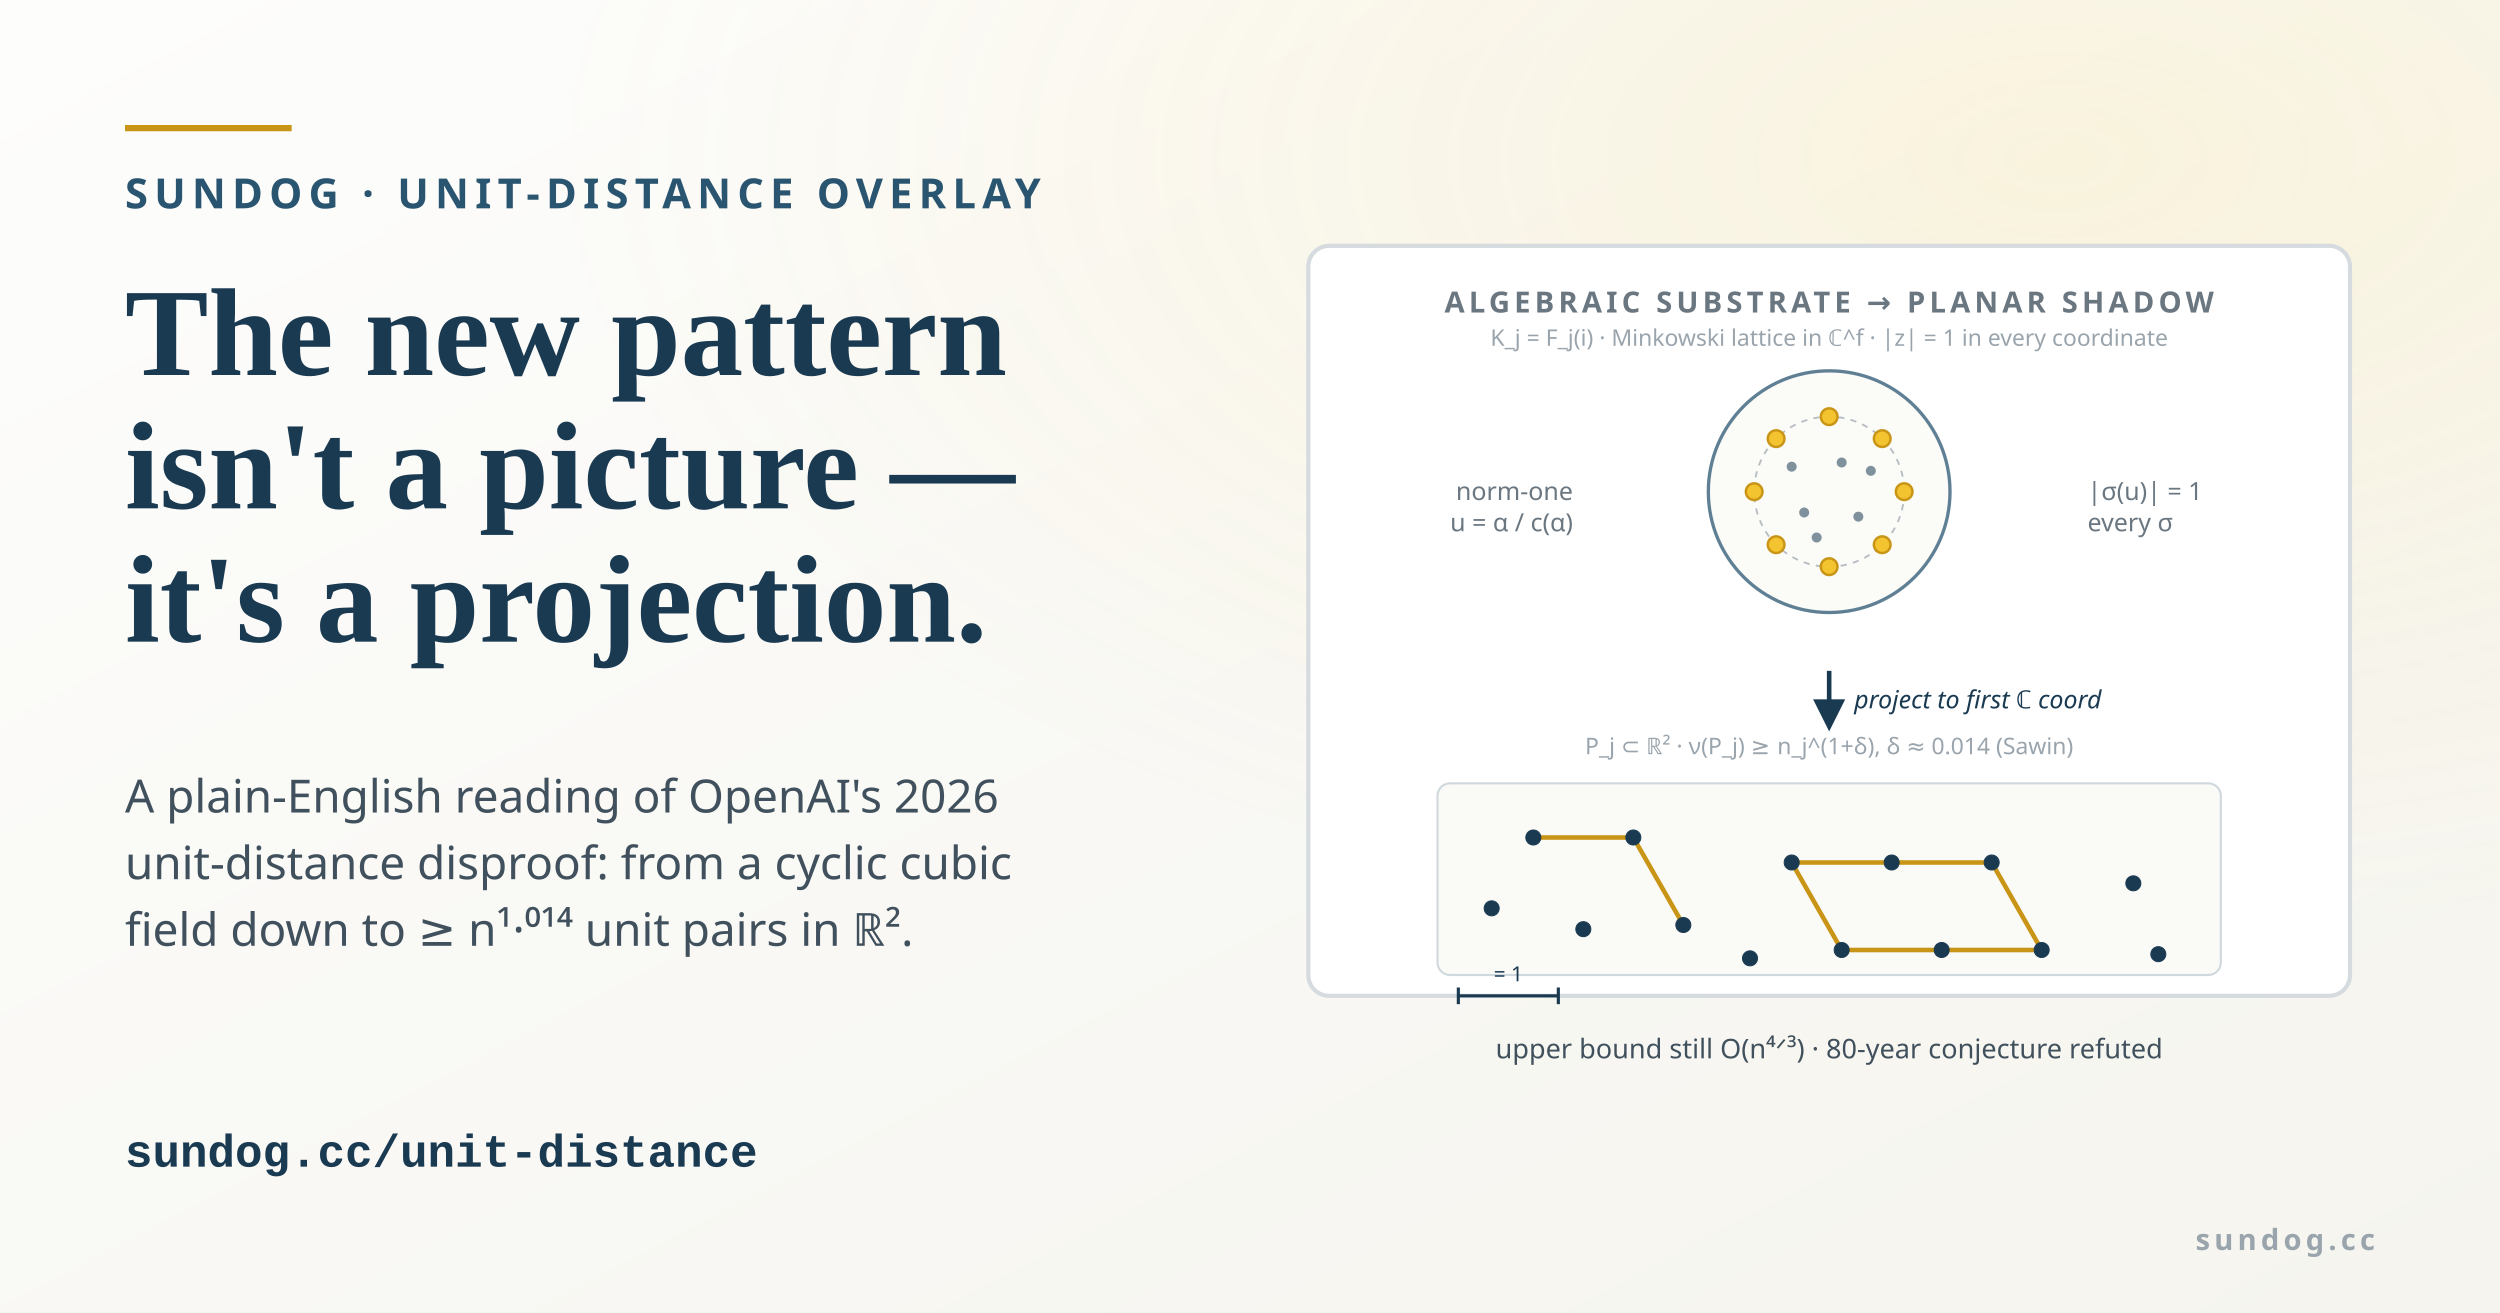
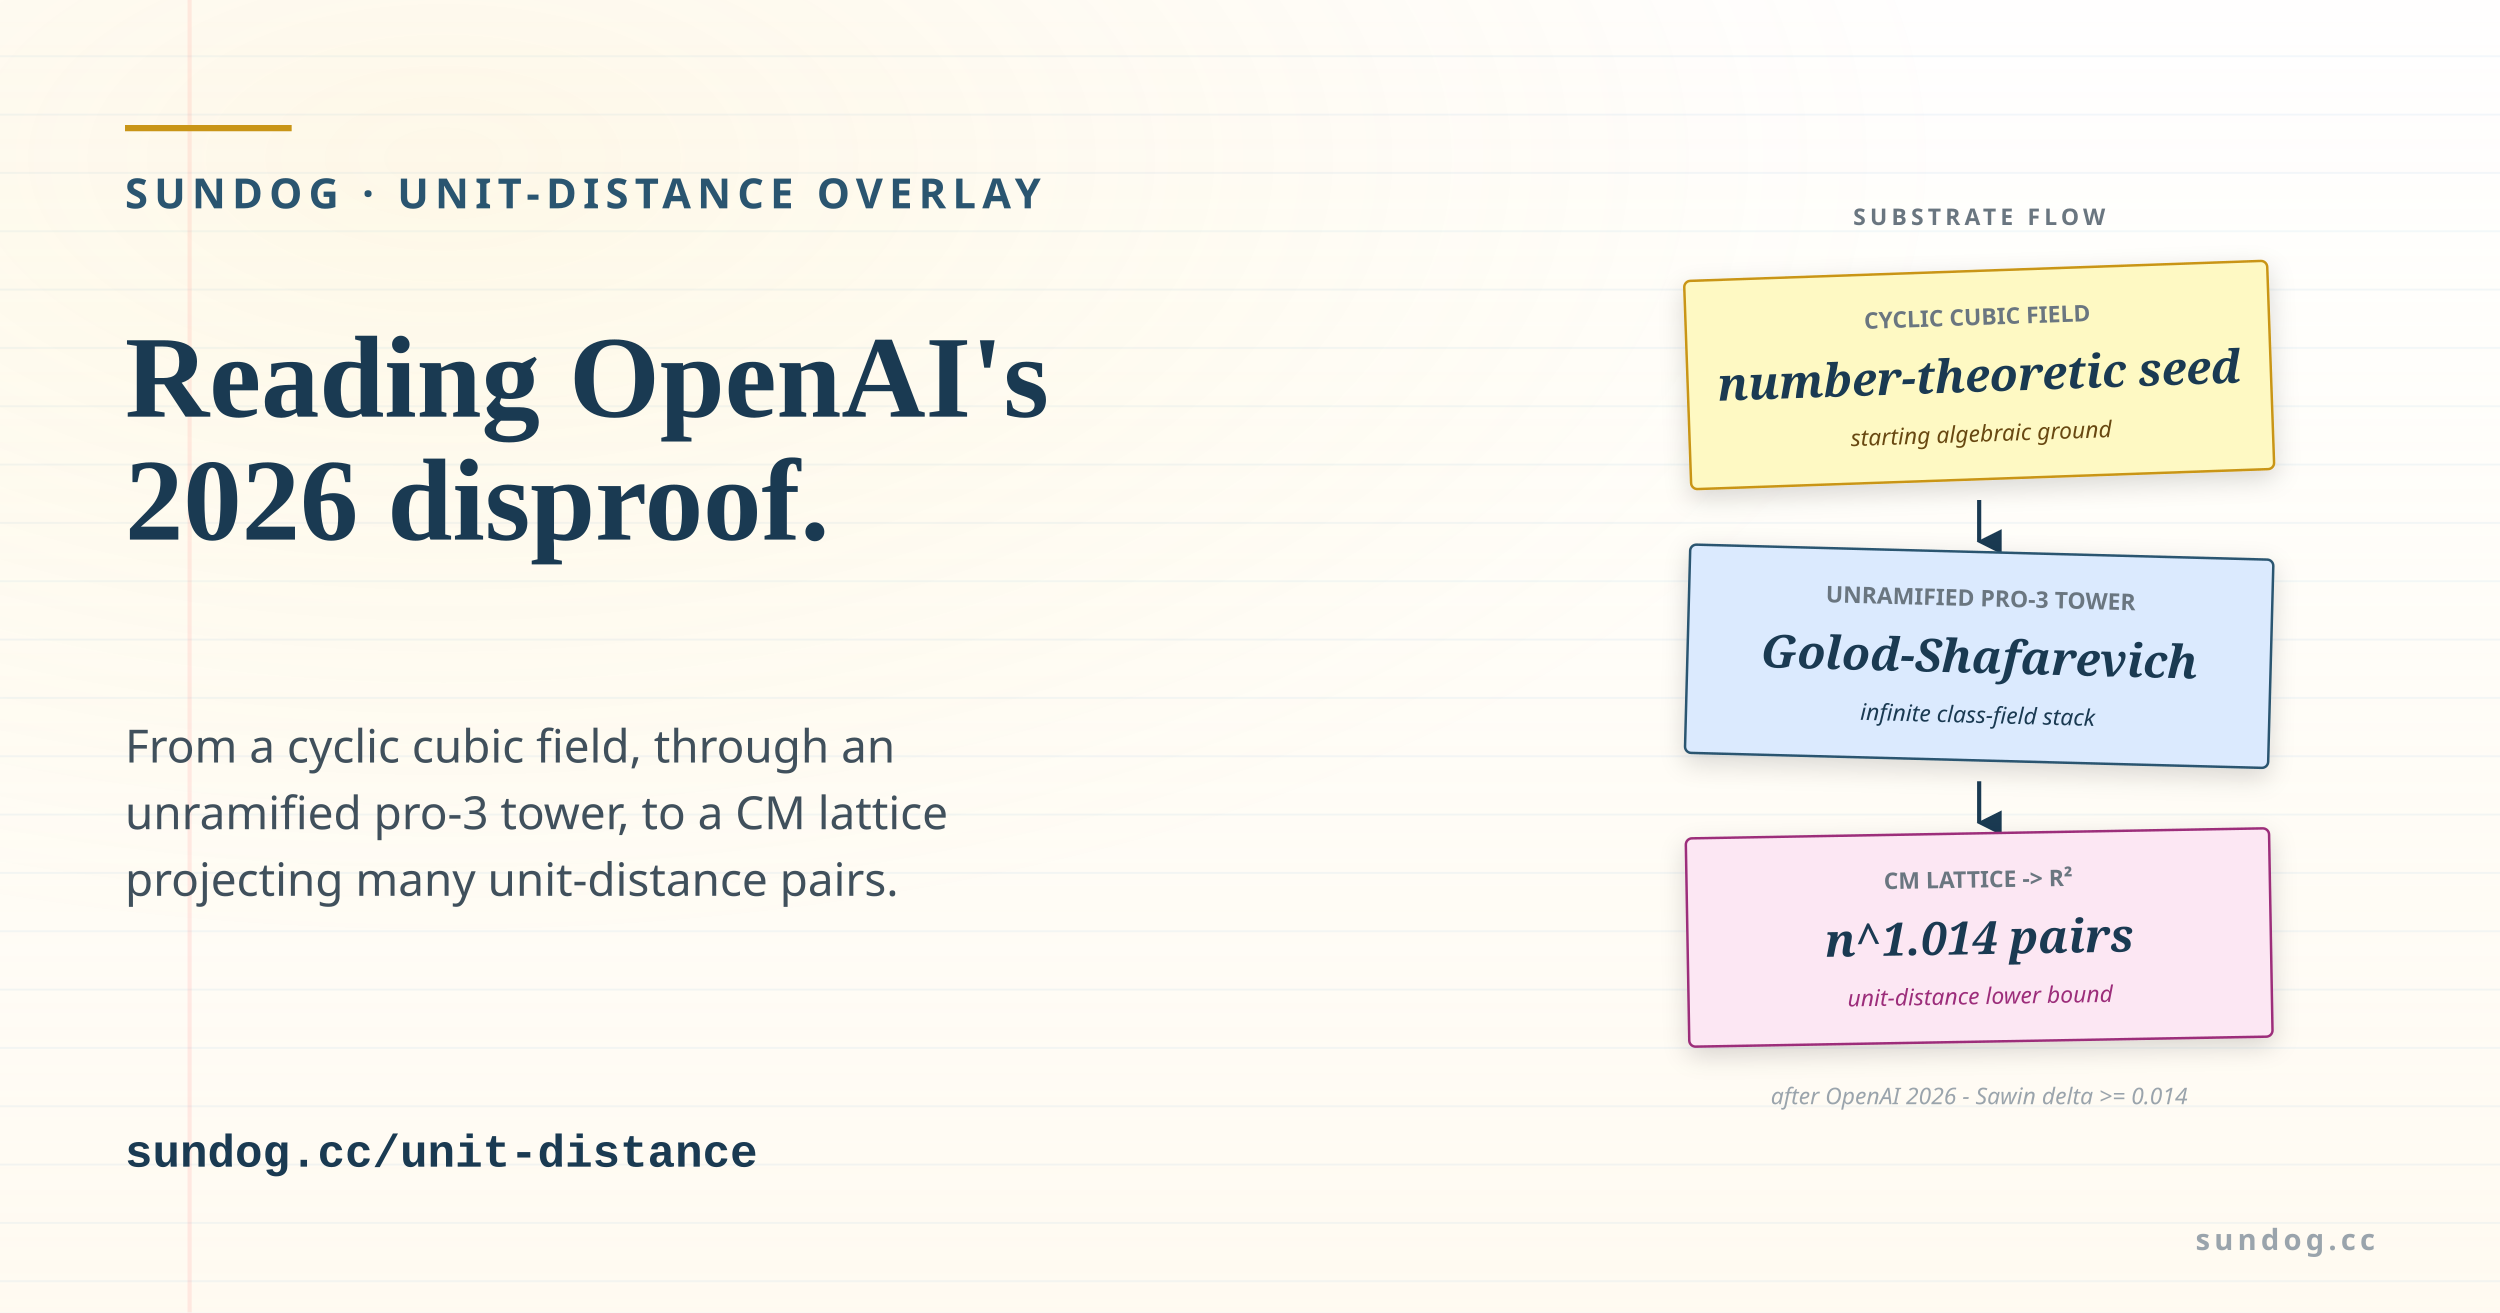
<svg xmlns="http://www.w3.org/2000/svg" viewBox="0 0 1200 630" width="1200" height="630">
  <defs>
-     <linearGradient id="bg" x1="0" y1="0" x2="1" y2="1">
-       <stop offset="0%" stop-color="#FDFDFC" />
-       <stop offset="100%" stop-color="#F5F4EE" />
+     <linearGradient id="paper" x1="0" y1="0" x2="0" y2="1">
+       <stop offset="0%" stop-color="#FFFFFF" stop-opacity="0.72" />
+       <stop offset="100%" stop-color="#FFFAF0" stop-opacity="0.94" />
    </linearGradient>
-     <radialGradient id="halo" cx="0.82" cy="0.12" r="0.6">
-       <stop offset="0%" stop-color="#F4C430" stop-opacity="0.12" />
+     <pattern id="ruled" x="0" y="0" width="1200" height="28" patternUnits="userSpaceOnUse">
+       <line x1="0" y1="27" x2="1200" y2="27" stroke="#63A3DC" stroke-opacity="0.075" stroke-width="1" />
+     </pattern>
+     <radialGradient id="halo" cx="0.18" cy="0.12" r="0.6">
+       <stop offset="0%" stop-color="#F4C430" stop-opacity="0.10" />
      <stop offset="100%" stop-color="#F4C430" stop-opacity="0" />
    </radialGradient>
-     <marker id="arrowhead" viewBox="0 0 10 10" refX="8" refY="5" markerWidth="7" markerHeight="7" orient="auto-start-reverse">
-       <path d="M 0 0 L 10 5 L 0 10 z" fill="#1A3A52" />
+     <filter id="cardShadow" x="-10%" y="-10%" width="120%" height="125%">
+       <feGaussianBlur in="SourceAlpha" stdDeviation="6" />
+       <feOffset dx="0" dy="4" />
+       <feComponentTransfer>
+         <feFuncA type="linear" slope="0.15" />
+       </feComponentTransfer>
+       <feMerge>
+         <feMergeNode />
+         <feMergeNode in="SourceGraphic" />
+       </feMerge>
+     </filter>
+   </defs>
+   <rect width="1200" height="630" fill="#FEFDFB" />
+   <rect width="1200" height="630" fill="url(#paper)" />
+   <rect width="1200" height="630" fill="url(#ruled)" />
+   <rect x="90" y="0" width="2" height="630" fill="#FF6363" fill-opacity="0.12" />
+   <rect width="1200" height="630" fill="url(#halo)" />
+   <rect x="60" y="60" width="80" height="3" fill="#C99517" />
+   <text x="60" y="100" font-family="Verdana, Geneva, sans-serif" font-size="20" font-weight="700" fill="#2A5570" letter-spacing="3">SUNDOG · UNIT-DISTANCE OVERLAY</text>
+   <text x="60" y="200" font-family="Georgia, 'Times New Roman', serif" font-size="56" font-weight="700" fill="#1A3A52">Reading OpenAI's</text>
+   <text x="60" y="259" font-family="Georgia, 'Times New Roman', serif" font-size="56" font-weight="700" fill="#1A3A52">2026 disproof.</text>
+   <text x="60" y="366" font-family="Verdana, Geneva, sans-serif" font-size="22" font-weight="400" fill="#40505C">From a cyclic cubic field, through an</text>
+   <text x="60" y="398" font-family="Verdana, Geneva, sans-serif" font-size="22" font-weight="400" fill="#40505C">unramified pro-3 tower, to a CM lattice</text>
+   <text x="60" y="430" font-family="Verdana, Geneva, sans-serif" font-size="22" font-weight="400" fill="#40505C">projecting many unit-distance pairs.</text>
+   <text x="60" y="560" font-family="Courier New, Courier, monospace" font-size="22" font-weight="700" fill="#1A3A52">sundog.cc/unit-distance</text>
+   <g transform="translate(770, 120)">
+     <text x="180" y="-12" font-family="Verdana, sans-serif" font-size="11" font-weight="700" letter-spacing="2" fill="#6A7680" text-anchor="middle">SUBSTRATE FLOW</text>
+     <g transform="rotate(-2, 180, 60)">
+       <rect x="40" y="10" width="280" height="100" rx="3" fill="#FEF9C3" stroke="#C99517" stroke-width="1.2" filter="url(#cardShadow)" />
+       <text x="180" y="36" font-family="Verdana, sans-serif" font-size="11" font-weight="700" fill="#6A7680" text-anchor="middle">CYCLIC CUBIC FIELD</text>
+       <text x="180" y="68" font-family="Georgia, serif" font-size="22" font-weight="700" fill="#1A3A52" text-anchor="middle" font-style="italic">number-theoretic seed</text>
+       <text x="180" y="92" font-family="Verdana, sans-serif" font-size="11" fill="#684811" text-anchor="middle" font-style="italic">starting algebraic ground</text>
+     </g>
+     <g transform="translate(170, 120)">
+       <line x1="10" y1="0" x2="10" y2="20" stroke="#1A3A52" stroke-width="2" marker-end="url(#arrowdown)" />
+     </g>
+     <g transform="rotate(1.5, 180, 195)">
+       <rect x="40" y="145" width="280" height="100" rx="3" fill="#DBEAFE" stroke="#2A5570" stroke-width="1.2" filter="url(#cardShadow)" />
+       <text x="180" y="171" font-family="Verdana, sans-serif" font-size="11" font-weight="700" fill="#6A7680" text-anchor="middle">UNRAMIFIED PRO-3 TOWER</text>
+       <text x="180" y="203" font-family="Georgia, serif" font-size="22" font-weight="700" fill="#1A3A52" text-anchor="middle" font-style="italic">Golod-Shafarevich</text>
+       <text x="180" y="227" font-family="Verdana, sans-serif" font-size="11" fill="#1A3A52" text-anchor="middle" font-style="italic">infinite class-field stack</text>
+     </g>
+     <g transform="translate(170, 255)">
+       <line x1="10" y1="0" x2="10" y2="20" stroke="#1A3A52" stroke-width="2" marker-end="url(#arrowdown)" />
+     </g>
+     <g transform="rotate(-1, 180, 330)">
+       <rect x="40" y="280" width="280" height="100" rx="3" fill="#FCE7F3" stroke="#9C2D7A" stroke-width="1.2" filter="url(#cardShadow)" />
+       <text x="180" y="306" font-family="Verdana, sans-serif" font-size="11" font-weight="700" fill="#6A7680" text-anchor="middle">CM LATTICE -&gt; R²</text>
+       <text x="180" y="338" font-family="Georgia, serif" font-size="22" font-weight="700" fill="#1A3A52" text-anchor="middle" font-style="italic">n^1.014 pairs</text>
+       <text x="180" y="362" font-family="Verdana, sans-serif" font-size="11" fill="#9C2D7A" text-anchor="middle" font-style="italic">unit-distance lower bound</text>
+     </g>
+     <text x="180" y="410" font-family="Verdana, sans-serif" font-size="11" fill="#9AA4AC" text-anchor="middle" font-style="italic">after OpenAI 2026 - Sawin delta &gt;= 0.014</text>
+   </g>
+   <defs>
+     <marker id="arrowdown" viewBox="0 0 10 10" refX="5" refY="9" markerWidth="6" markerHeight="6" orient="auto">
+       <path d="M 0,0 L 10,0 L 5,10 z" fill="#1A3A52" />
    </marker>
  </defs>
-   <rect width="1200" height="630" fill="url(#bg)" />
-   <rect width="1200" height="630" fill="url(#halo)" />
-   <rect x="60" y="60" width="80" height="3" fill="#C99517" />
-   <text x="60" y="100" font-family="Verdana, Geneva, sans-serif" font-size="20" font-weight="700" letter-spacing="3" fill="#2A5570">
-     SUNDOG · UNIT-DISTANCE OVERLAY
-   </text>
-   <text x="60" y="180" font-family="Georgia, 'Times New Roman', serif" font-size="60" font-weight="700" fill="#1A3A52">
-     The new pattern
-   </text>
-   <text x="60" y="244" font-family="Georgia, 'Times New Roman', serif" font-size="60" font-weight="700" fill="#1A3A52">
-     isn't a picture —
-   </text>
-   <text x="60" y="308" font-family="Georgia, 'Times New Roman', serif" font-size="60" font-weight="700" fill="#1A3A52">
-     it's a projection.
-   </text>
-   <text x="60" y="390" font-family="Verdana, Geneva, sans-serif" font-size="22" fill="#40505C">
-     A plain-English reading of OpenAI's 2026
-   </text>
-   <text x="60" y="422" font-family="Verdana, Geneva, sans-serif" font-size="22" fill="#40505C">
-     unit-distance disproof: from a cyclic cubic
-   </text>
-   <text x="60" y="454" font-family="Verdana, Geneva, sans-serif" font-size="22" fill="#40505C">
-     field down to ≥ n¹·⁰¹⁴ unit pairs in ℝ².
-   </text>
-   <text x="60" y="560" font-family="Courier New, Courier, monospace" font-size="22" font-weight="700" fill="#1A3A52">
-     sundog.cc/unit-distance
-   </text>
-   <g transform="translate(640, 130)">
-     <rect x="-12" y="-12" width="500" height="360" rx="10" fill="#FFFFFF" stroke="#D6DBDF" stroke-width="2" />
-     <text x="238" y="20" font-family="Verdana, Geneva, sans-serif" font-size="14" font-weight="700" letter-spacing="2" fill="#6A7680" text-anchor="middle">
-       ALGEBRAIC SUBSTRATE → PLANAR SHADOW
-     </text>
-     <g transform="translate(0, 36)">
-       <text x="238" y="0" font-family="Verdana, Geneva, sans-serif" font-size="11" fill="#9AA4AC" text-anchor="middle">
-         K_j = F_j(i) · Minkowski lattice in ℂ^f · |z| = 1 in every coordinate
-       </text>
-       <circle cx="238" cy="70" r="58" fill="#FAFAF6" stroke="#2A5570" stroke-width="1.6" opacity="0.75" />
-       <circle cx="238" cy="70" r="36" fill="none" stroke="#9AA4AC" stroke-width="0.9" stroke-dasharray="3 3" opacity="0.7" />
-       <g>
-         <circle cx="274.00" cy="70.00" r="4" fill="#F4C430" stroke="#C99517" stroke-width="1.2" />
-         <circle cx="263.46" cy="95.46" r="4" fill="#F4C430" stroke="#C99517" stroke-width="1.2" />
-         <circle cx="238.00" cy="106.00" r="4" fill="#F4C430" stroke="#C99517" stroke-width="1.2" />
-         <circle cx="212.54" cy="95.46" r="4" fill="#F4C430" stroke="#C99517" stroke-width="1.2" />
-         <circle cx="202.00" cy="70.00" r="4" fill="#F4C430" stroke="#C99517" stroke-width="1.2" />
-         <circle cx="212.54" cy="44.54" r="4" fill="#F4C430" stroke="#C99517" stroke-width="1.2" />
-         <circle cx="238.00" cy="34.00" r="4" fill="#F4C430" stroke="#C99517" stroke-width="1.2" />
-         <circle cx="263.46" cy="44.54" r="4" fill="#F4C430" stroke="#C99517" stroke-width="1.2" />
-       </g>
-       <g fill="#1A3A52" opacity="0.55">
-         <circle cx="220" cy="58" r="2.4" />
-         <circle cx="252" cy="82" r="2.4" />
-         <circle cx="232" cy="92" r="2.4" />
-         <circle cx="258" cy="60" r="2.4" />
-         <circle cx="226" cy="80" r="2.4" />
-         <circle cx="244" cy="56" r="2.4" />
-       </g>
-       <text x="115" y="74" font-family="Verdana, Geneva, sans-serif" font-size="12" fill="#6A7680" text-anchor="end">
-         norm-one
-       </text>
-       <text x="115" y="89" font-family="Verdana, Geneva, sans-serif" font-size="12" fill="#6A7680" text-anchor="end">
-         u = α / c(α)
-       </text>
-       <text x="362" y="74" font-family="Verdana, Geneva, sans-serif" font-size="12" fill="#6A7680">
-         |σ(u)| = 1
-       </text>
-       <text x="362" y="89" font-family="Verdana, Geneva, sans-serif" font-size="12" fill="#6A7680">
-         every σ
-       </text>
-     </g>
-     <g transform="translate(238, 192)">
-       <line x1="0" y1="0" x2="0" y2="26" stroke="#1A3A52" stroke-width="2.2" marker-end="url(#arrowhead)" />
-       <text x="12" y="18" font-family="Verdana, Geneva, sans-serif" font-size="12" font-style="italic" fill="#1A3A52">
-         project to first ℂ coord
-       </text>
-     </g>
-     <g transform="translate(0, 232)">
-       <text x="238" y="0" font-family="Verdana, Geneva, sans-serif" font-size="11" fill="#9AA4AC" text-anchor="middle">
-         P_j ⊂ ℝ²  ·  ν(P_j) ≥ n_j^(1+δ),  δ ≈ 0.014  (Sawin)
-       </text>
-       <rect x="50" y="14" width="376" height="92" rx="6" fill="#FAFAF6" stroke="#CFD8DC" stroke-width="1" />
-       <g>
-         <line x1="96" y1="40" x2="144" y2="40" stroke="#C99517" stroke-width="2.2" />
-         <line x1="144" y1="40" x2="168" y2="82" stroke="#C99517" stroke-width="2.2" />
-         <line x1="220" y1="52" x2="268" y2="52" stroke="#C99517" stroke-width="2.2" />
-         <line x1="268" y1="52" x2="316" y2="52" stroke="#C99517" stroke-width="2.2" />
-         <line x1="316" y1="52" x2="340" y2="94" stroke="#C99517" stroke-width="2.2" />
-         <line x1="220" y1="52" x2="244" y2="94" stroke="#C99517" stroke-width="2.2" />
-         <line x1="244" y1="94" x2="292" y2="94" stroke="#C99517" stroke-width="2.2" />
-         <line x1="292" y1="94" x2="340" y2="94" stroke="#C99517" stroke-width="2.2" />
-       </g>
-       <g fill="#1A3A52" stroke="#1A3A52" stroke-width="0.5">
-         <circle cx="96" cy="40" r="3.6" />
-         <circle cx="144" cy="40" r="3.6" />
-         <circle cx="168" cy="82" r="3.6" />
-         <circle cx="120" cy="84" r="3.6" />
-         <circle cx="76" cy="74" r="3.6" />
-         <circle cx="220" cy="52" r="3.6" />
-         <circle cx="268" cy="52" r="3.6" />
-         <circle cx="316" cy="52" r="3.6" />
-         <circle cx="244" cy="94" r="3.6" />
-         <circle cx="292" cy="94" r="3.6" />
-         <circle cx="340" cy="94" r="3.6" />
-         <circle cx="384" cy="62" r="3.6" />
-         <circle cx="396" cy="96" r="3.6" />
-         <circle cx="200" cy="98" r="3.6" />
-       </g>
-       <g transform="translate(60, 116)">
-         <line x1="0" y1="0" x2="48" y2="0" stroke="#1A3A52" stroke-width="1.5" />
-         <line x1="0" y1="-4" x2="0" y2="4" stroke="#1A3A52" stroke-width="1.5" />
-         <line x1="48" y1="-4" x2="48" y2="4" stroke="#1A3A52" stroke-width="1.5" />
-         <text x="24" y="-7" font-family="Verdana, Geneva, sans-serif" font-size="10" fill="#1A3A52" text-anchor="middle">= 1</text>
-       </g>
-       <text x="238" y="146" font-family="Verdana, Geneva, sans-serif" font-size="13" fill="#40505C" text-anchor="middle">
-         upper bound still O(n⁴ᐟ³) · 80-year conjecture refuted
-       </text>
-     </g>
-   </g>
-   <text x="1140" y="600" font-family="Verdana, Geneva, sans-serif" font-size="14" font-weight="700" letter-spacing="2" fill="#9AA4AC" text-anchor="end">
-     sundog.cc
-   </text>
+   <text x="1140" y="600" font-family="Verdana, Geneva, sans-serif" font-size="14" font-weight="700" letter-spacing="2" fill="#9AA4AC" text-anchor="end">sundog.cc</text>
</svg>
